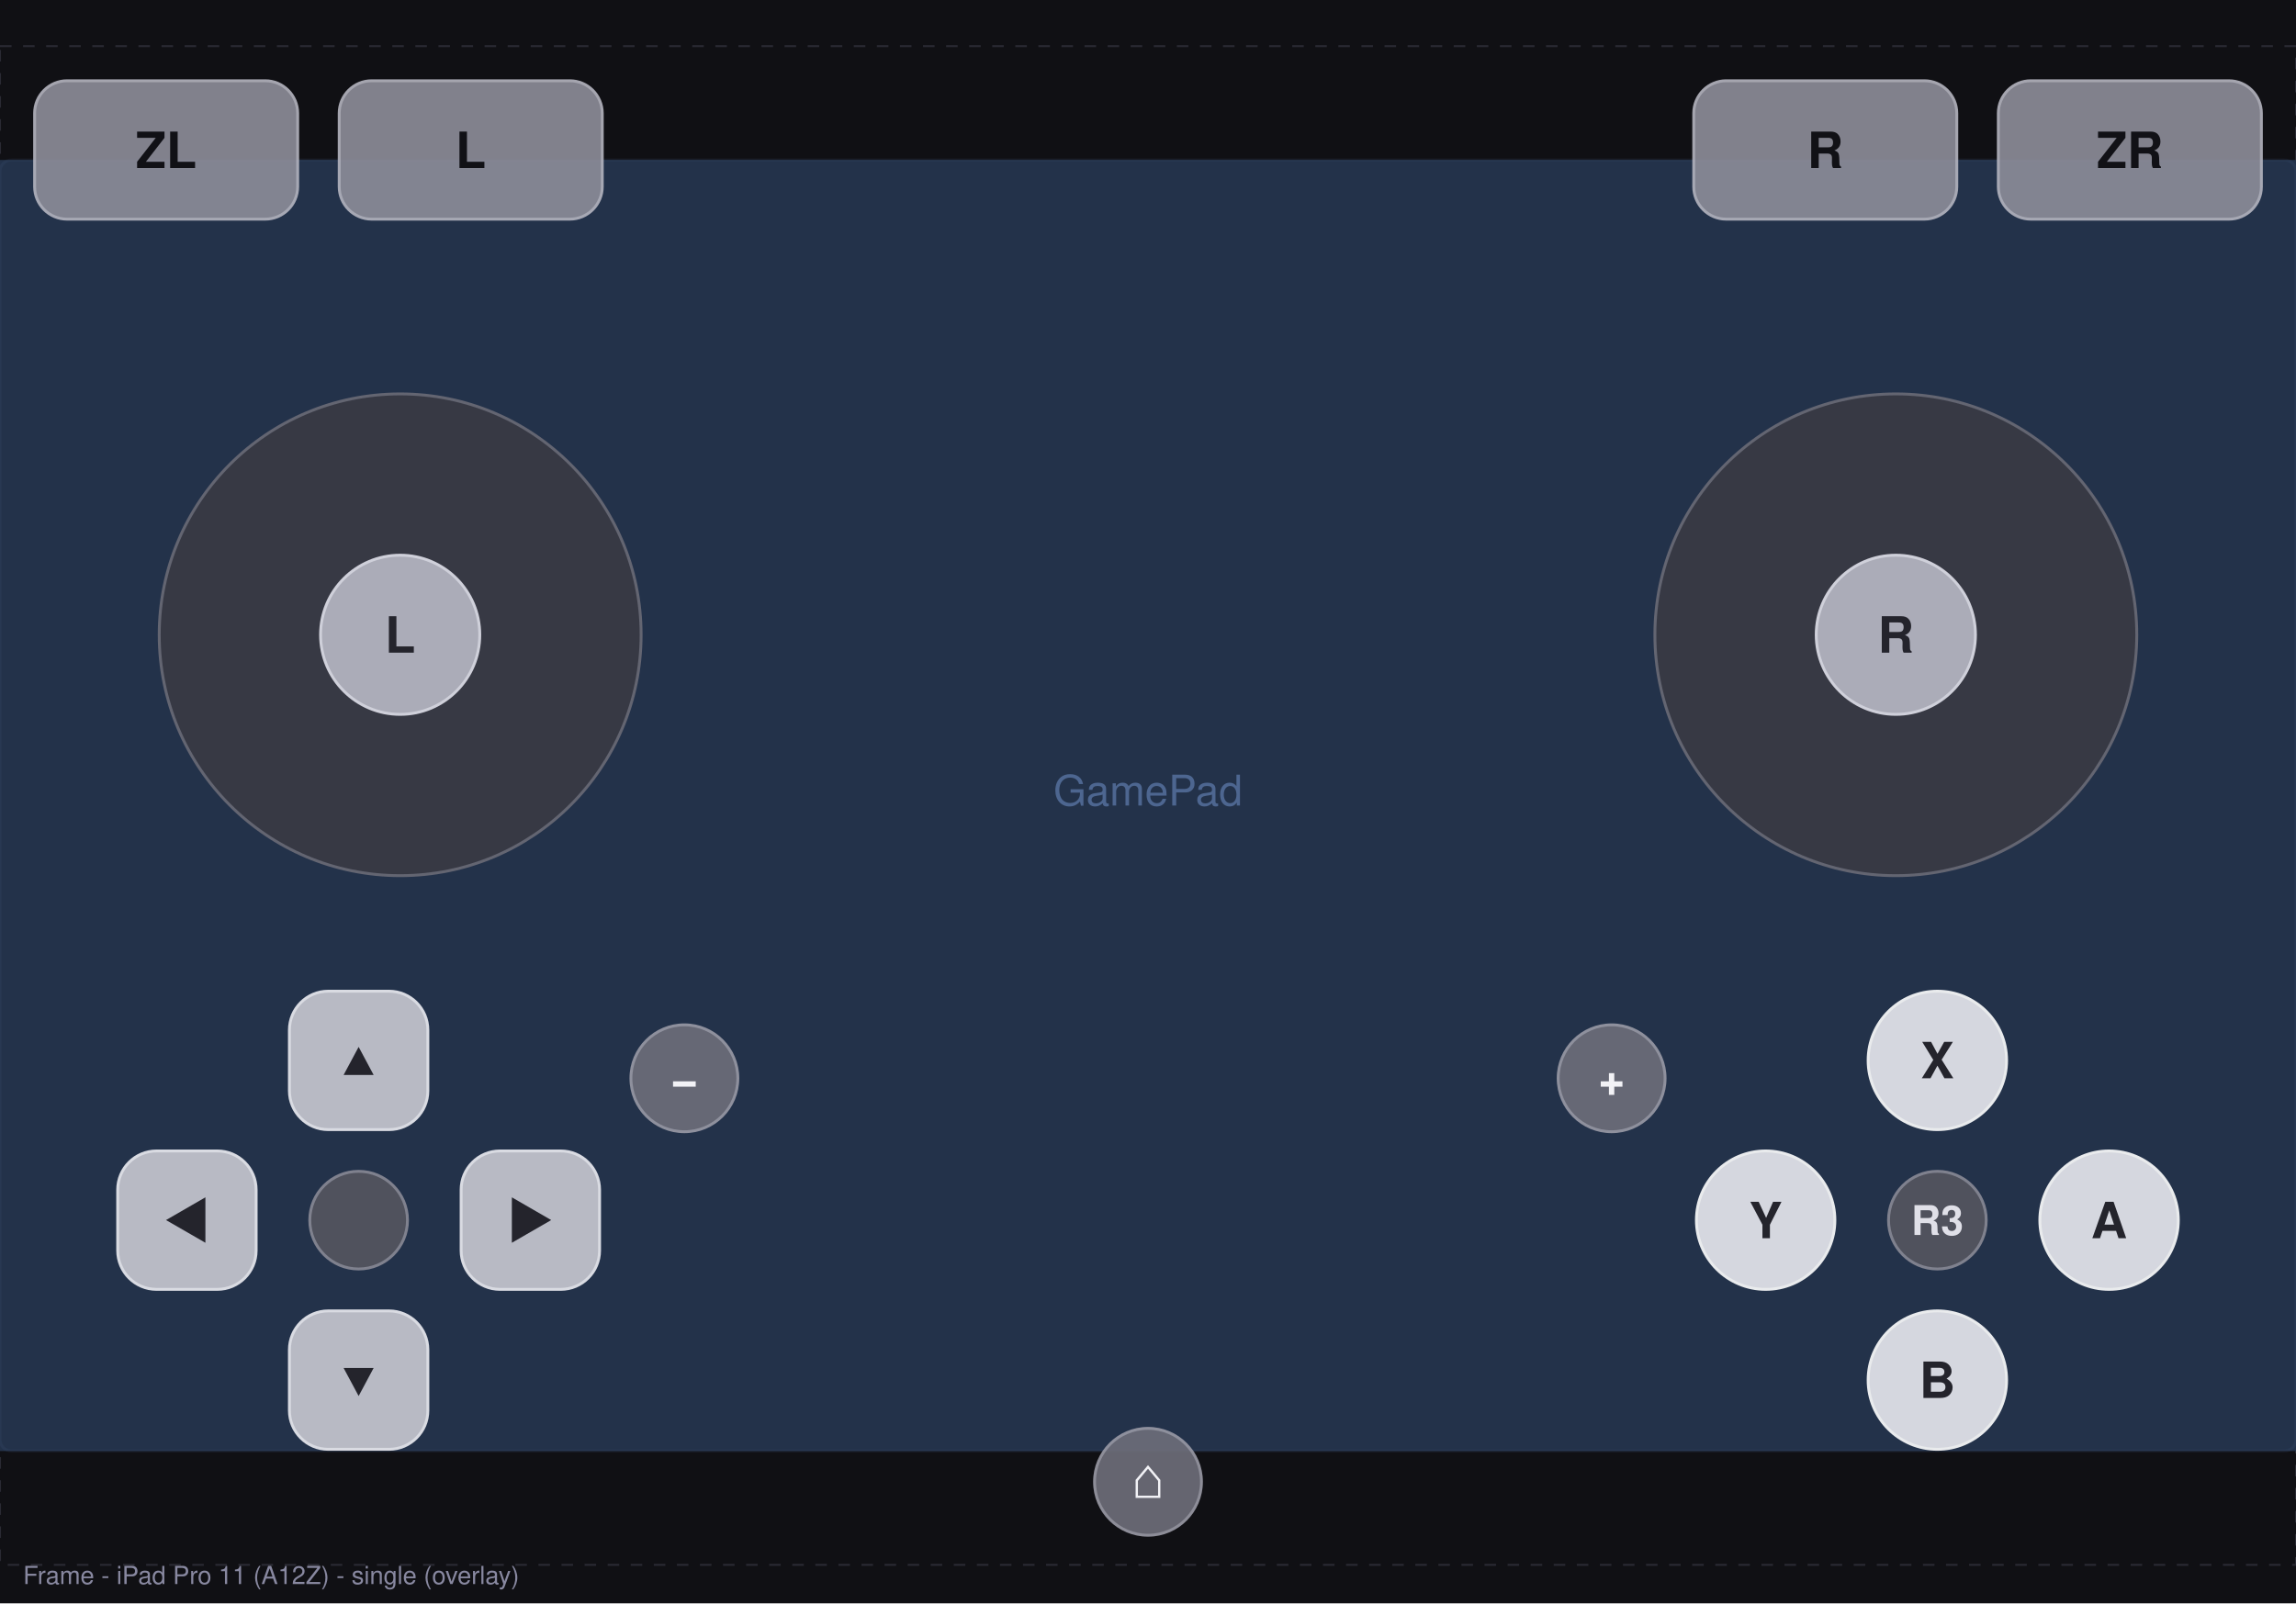
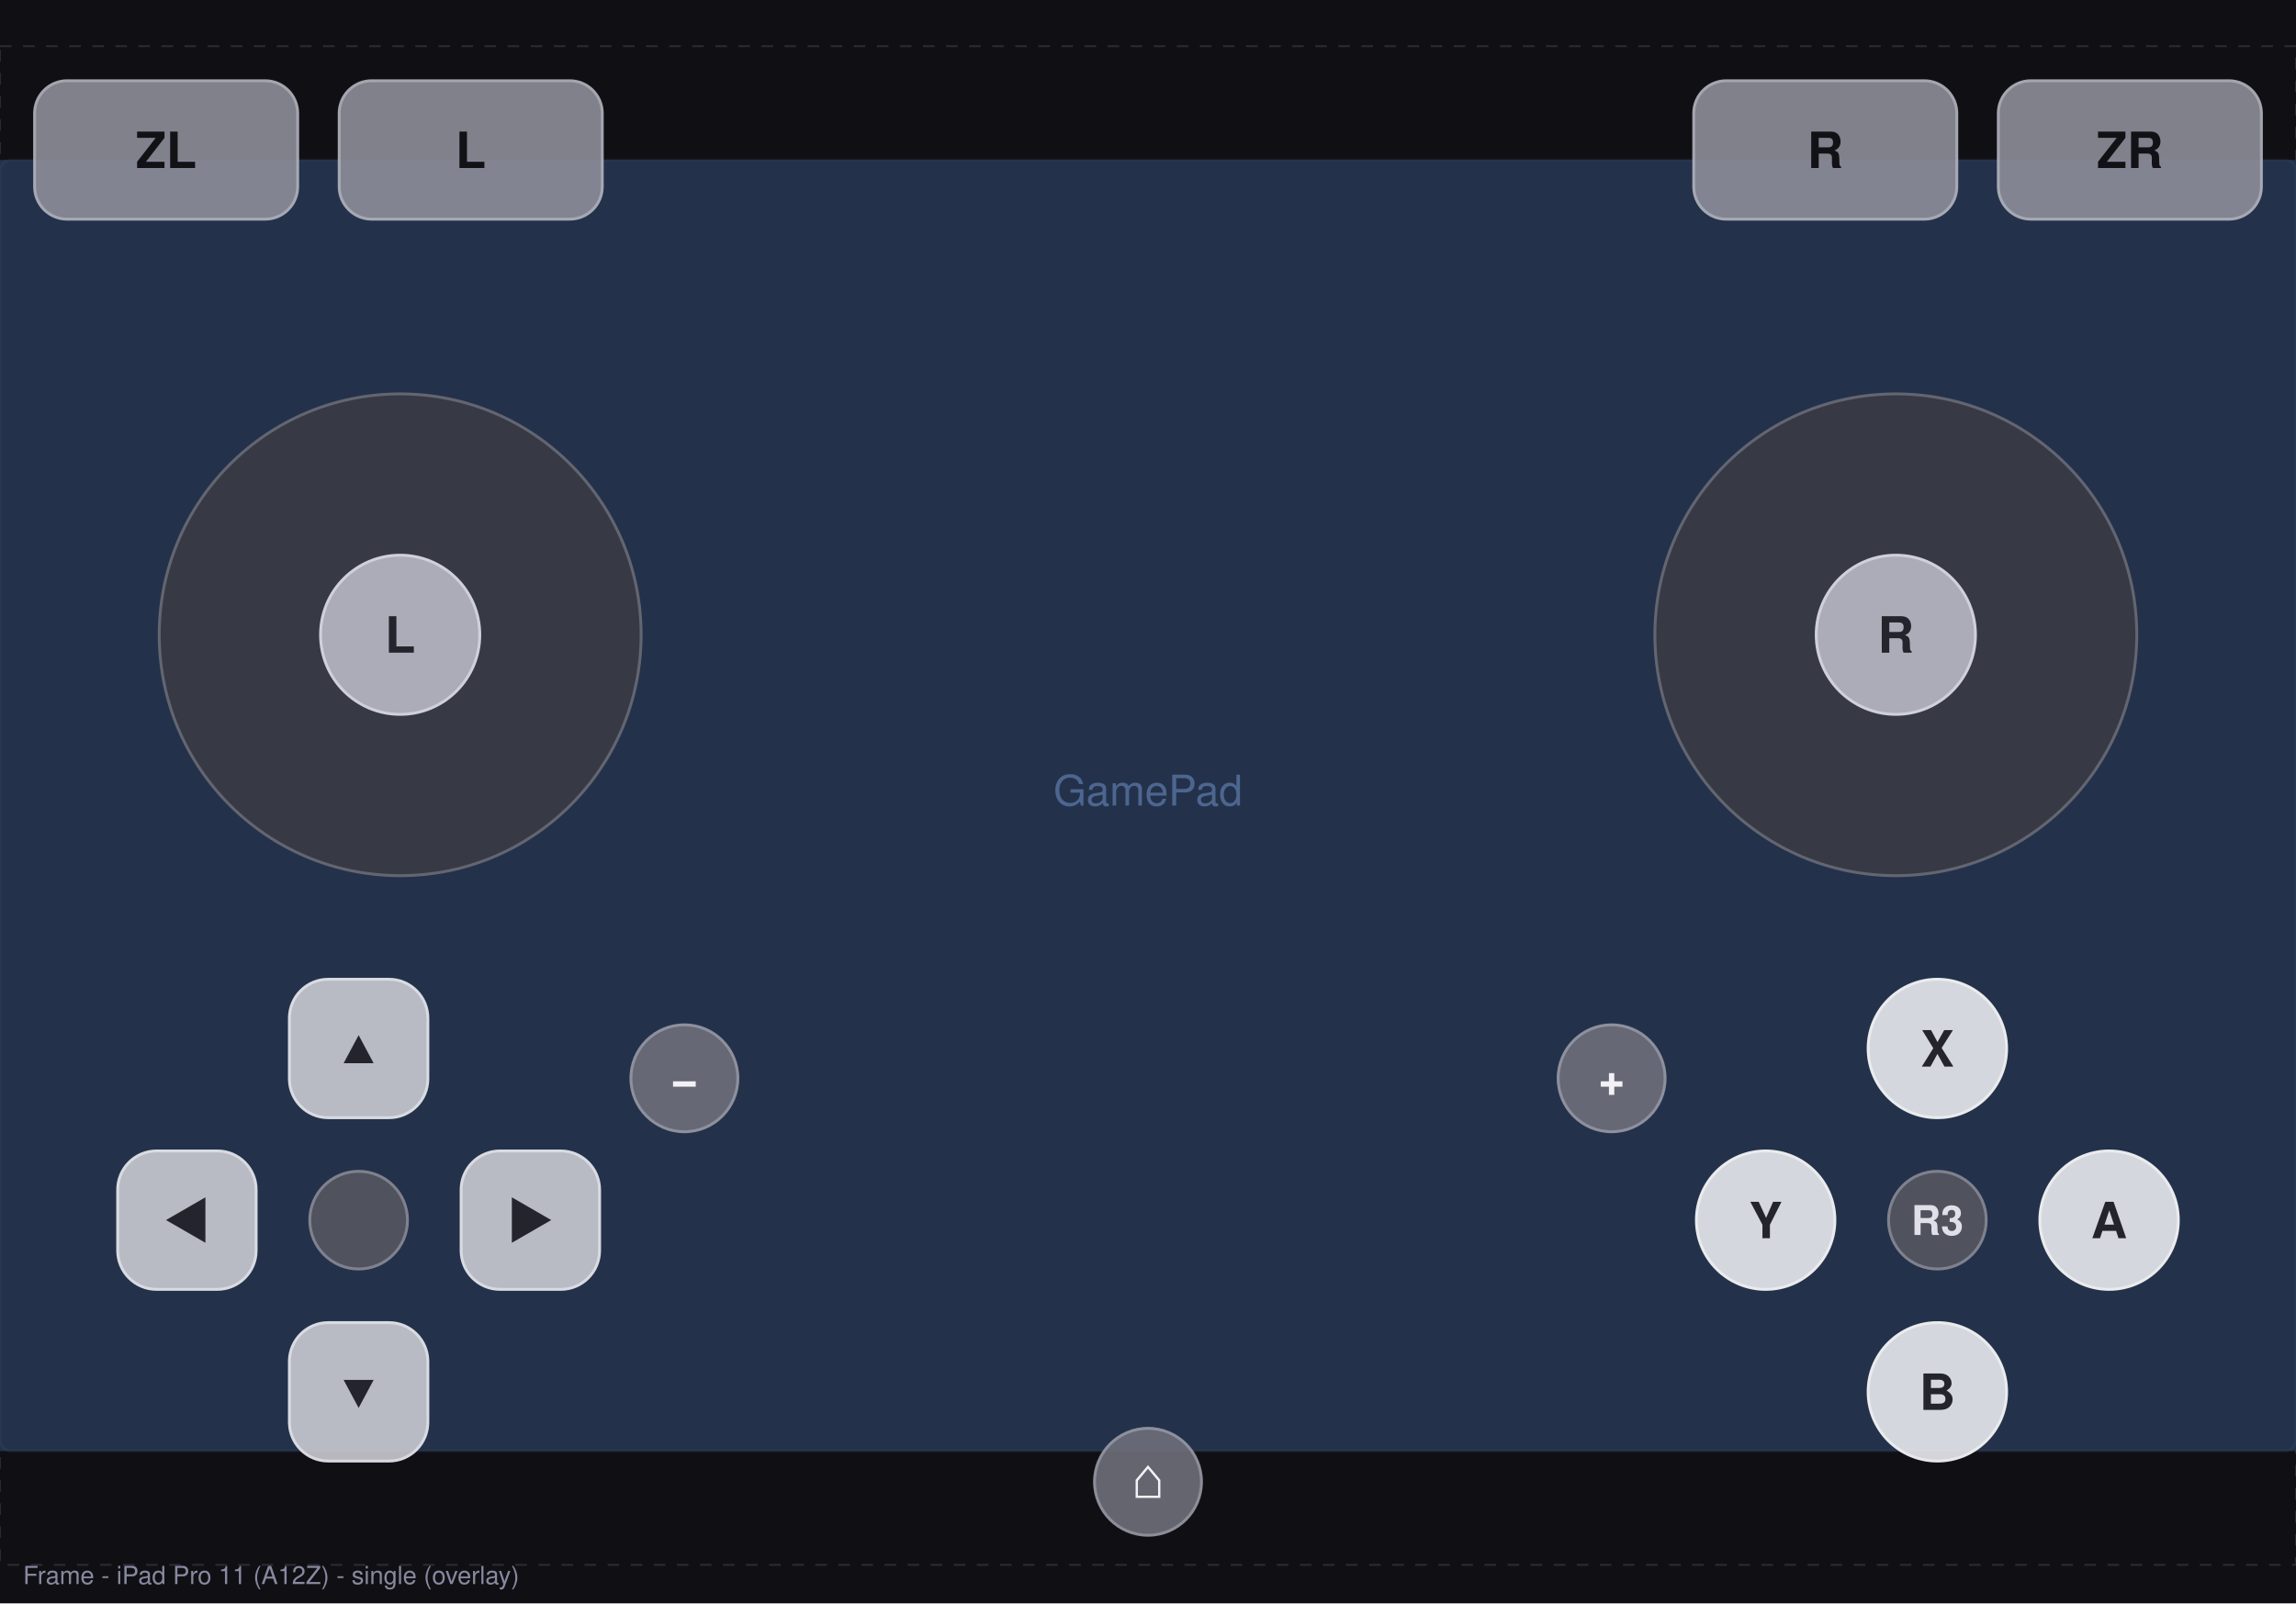
<svg xmlns="http://www.w3.org/2000/svg" width="1194" height="834" viewBox="0 0 1194.0 834.0" font-family="-apple-system, Helvetica, sans-serif">
  <rect width="100%" height="100%" fill="#101014" />
  <rect x="0.0" y="24.0" width="1194.0" height="790.0" fill="none" stroke="#2a2a33" stroke-dasharray="6 6" />
  <rect x="0.0" y="83.2" width="1194.0" height="671.6" fill="#23324a" />
  <text x="597.0" y="419.0" fill="#4d6690" font-size="22" text-anchor="middle">GamePad</text>
  <rect x="0.0" y="83.2" width="1194.0" height="671.6" rx="6.0" fill="none" stroke="#4d6690" stroke-width="1.5" opacity="0.12" />
  <rect x="18.0" y="42.0" width="136.8" height="72.0" rx="16.9" fill="#8d8d99" stroke="#b5b5c0" stroke-width="1.5" opacity="0.9" />
  <text x="86.4" y="87.4" fill="#111116" font-size="26.0" font-weight="600" text-anchor="middle" opacity="1.0">ZL</text>
  <rect x="176.4" y="42.0" width="136.8" height="72.0" rx="16.9" fill="#8d8d99" stroke="#b5b5c0" stroke-width="1.5" opacity="0.9" />
  <text x="244.8" y="87.4" fill="#111116" font-size="26.0" font-weight="600" text-anchor="middle" opacity="1.0">L</text>
  <rect x="1039.2" y="42.0" width="136.8" height="72.0" rx="16.9" fill="#8d8d99" stroke="#b5b5c0" stroke-width="1.5" opacity="0.9" />
  <text x="1107.6" y="87.4" fill="#111116" font-size="26.0" font-weight="600" text-anchor="middle" opacity="1.0">ZR</text>
  <rect x="880.8" y="42.0" width="136.8" height="72.0" rx="16.9" fill="#8d8d99" stroke="#b5b5c0" stroke-width="1.5" opacity="0.9" />
  <text x="949.2" y="87.4" fill="#111116" font-size="26.0" font-weight="600" text-anchor="middle" opacity="1.0">R</text>
  <circle cx="208.1" cy="330.2" r="125.3" fill="#3a3a44" stroke="#6a6a76" stroke-width="1.5" opacity="0.9" />
  <circle cx="208.1" cy="330.2" r="41.4" fill="#b8b8c4" stroke="#e0e0ea" stroke-width="1.5" opacity="0.9" />
  <text x="208.1" y="339.5" fill="#24242c" font-size="26.0" font-weight="600" text-anchor="middle" opacity="1.0">L</text>
  <circle cx="985.9" cy="330.2" r="125.3" fill="#3a3a44" stroke="#6a6a76" stroke-width="1.5" opacity="0.9" />
  <circle cx="985.9" cy="330.2" r="41.4" fill="#b8b8c4" stroke="#e0e0ea" stroke-width="1.5" opacity="0.9" />
  <text x="985.9" y="339.5" fill="#24242c" font-size="26.0" font-weight="600" text-anchor="middle" opacity="1.0">R</text>
-   <rect x="150.5" y="515.6" width="72.0" height="72.0" rx="20.2" fill="#c9c9d2" stroke="#ededf3" stroke-width="1.5" opacity="0.9" />
-   <text x="186.5" y="560.9" fill="#24242c" font-size="26.0" font-weight="600" text-anchor="middle" opacity="1.0">▲</text>
-   <rect x="150.5" y="681.9" width="72.0" height="72.0" rx="20.2" fill="#c9c9d2" stroke="#ededf3" stroke-width="1.5" opacity="0.9" />
-   <text x="186.5" y="727.2" fill="#24242c" font-size="26.0" font-weight="600" text-anchor="middle" opacity="1.0">▼</text>
+   <rect x="150.5" y="509.4" width="72.0" height="72.0" rx="20.2" fill="#c9c9d2" stroke="#ededf3" stroke-width="1.5" opacity="0.9" />
+   <text x="186.5" y="554.8" fill="#24242c" font-size="26.0" font-weight="600" text-anchor="middle" opacity="1.0">▲</text>
+   <rect x="150.5" y="688.0" width="72.0" height="72.0" rx="20.2" fill="#c9c9d2" stroke="#ededf3" stroke-width="1.5" opacity="0.9" />
+   <text x="186.5" y="733.4" fill="#24242c" font-size="26.0" font-weight="600" text-anchor="middle" opacity="1.0">▼</text>
  <rect x="61.2" y="598.7" width="72.0" height="72.0" rx="20.2" fill="#c9c9d2" stroke="#ededf3" stroke-width="1.5" opacity="0.9" />
  <text x="97.2" y="644.1" fill="#24242c" font-size="26.0" font-weight="600" text-anchor="middle" opacity="1.0">◀</text>
  <rect x="239.8" y="598.7" width="72.0" height="72.0" rx="20.2" fill="#c9c9d2" stroke="#ededf3" stroke-width="1.5" opacity="0.9" />
  <text x="275.8" y="644.1" fill="#24242c" font-size="26.0" font-weight="600" text-anchor="middle" opacity="1.0">▶</text>
  <circle cx="186.5" cy="634.7" r="25.4" fill="#55555f" stroke="#8a8a96" stroke-width="1.5" opacity="0.9" />
  <circle cx="355.9" cy="560.9" r="27.8" fill="#6e6e7a" stroke="#9a9aa6" stroke-width="1.5" opacity="0.9" />
  <text x="355.9" y="569.3" fill="#f2f2f6" font-size="23.4" font-weight="600" text-anchor="middle" opacity="1.0">−</text>
  <circle cx="838.1" cy="560.9" r="27.8" fill="#6e6e7a" stroke="#9a9aa6" stroke-width="1.5" opacity="0.9" />
  <text x="838.1" y="569.3" fill="#f2f2f6" font-size="23.4" font-weight="600" text-anchor="middle" opacity="1.0">+</text>
  <circle cx="597.0" cy="770.8" r="27.8" fill="#6e6e7a" stroke="#9a9aa6" stroke-width="1.5" opacity="0.9" />
  <text x="597.0" y="779.2" fill="#f2f2f6" font-size="23.4" font-weight="600" text-anchor="middle" opacity="1.0">⌂</text>
-   <circle cx="1007.5" cy="551.6" r="36.0" fill="#e9e9ef" stroke="#ffffff" stroke-width="1.5" opacity="0.9" />
-   <text x="1007.5" y="560.9" fill="#24242c" font-size="26.0" font-weight="600" text-anchor="middle" opacity="1.0">X</text>
+   <circle cx="1007.5" cy="545.4" r="36.0" fill="#e9e9ef" stroke="#ffffff" stroke-width="1.5" opacity="0.9" />
+   <text x="1007.5" y="554.8" fill="#24242c" font-size="26.0" font-weight="600" text-anchor="middle" opacity="1.0">X</text>
  <circle cx="918.2" cy="634.7" r="36.0" fill="#e9e9ef" stroke="#ffffff" stroke-width="1.5" opacity="0.9" />
  <text x="918.2" y="644.1" fill="#24242c" font-size="26.0" font-weight="600" text-anchor="middle" opacity="1.0">Y</text>
  <circle cx="1096.8" cy="634.7" r="36.0" fill="#e9e9ef" stroke="#ffffff" stroke-width="1.5" opacity="0.9" />
  <text x="1096.8" y="644.1" fill="#24242c" font-size="26.0" font-weight="600" text-anchor="middle" opacity="1.0">A</text>
-   <circle cx="1007.5" cy="717.9" r="36.0" fill="#e9e9ef" stroke="#ffffff" stroke-width="1.5" opacity="0.9" />
-   <text x="1007.5" y="727.2" fill="#24242c" font-size="26.0" font-weight="600" text-anchor="middle" opacity="1.0">B</text>
+   <circle cx="1007.5" cy="724.0" r="36.0" fill="#e9e9ef" stroke="#ffffff" stroke-width="1.5" opacity="0.9" />
+   <text x="1007.5" y="733.4" fill="#24242c" font-size="26.0" font-weight="600" text-anchor="middle" opacity="1.0">B</text>
  <circle cx="1007.5" cy="634.7" r="25.4" fill="#55555f" stroke="#8a8a96" stroke-width="1.5" opacity="0.9" />
  <text x="1007.5" y="642.4" fill="#e0e0e8" font-size="21.3" font-weight="600" text-anchor="middle" opacity="1.0">R3</text>
  <text x="12" y="824.0" fill="#8888a0" font-size="13">Frame - iPad Pro 11 (A12Z) - single (overlay)</text>
</svg>
